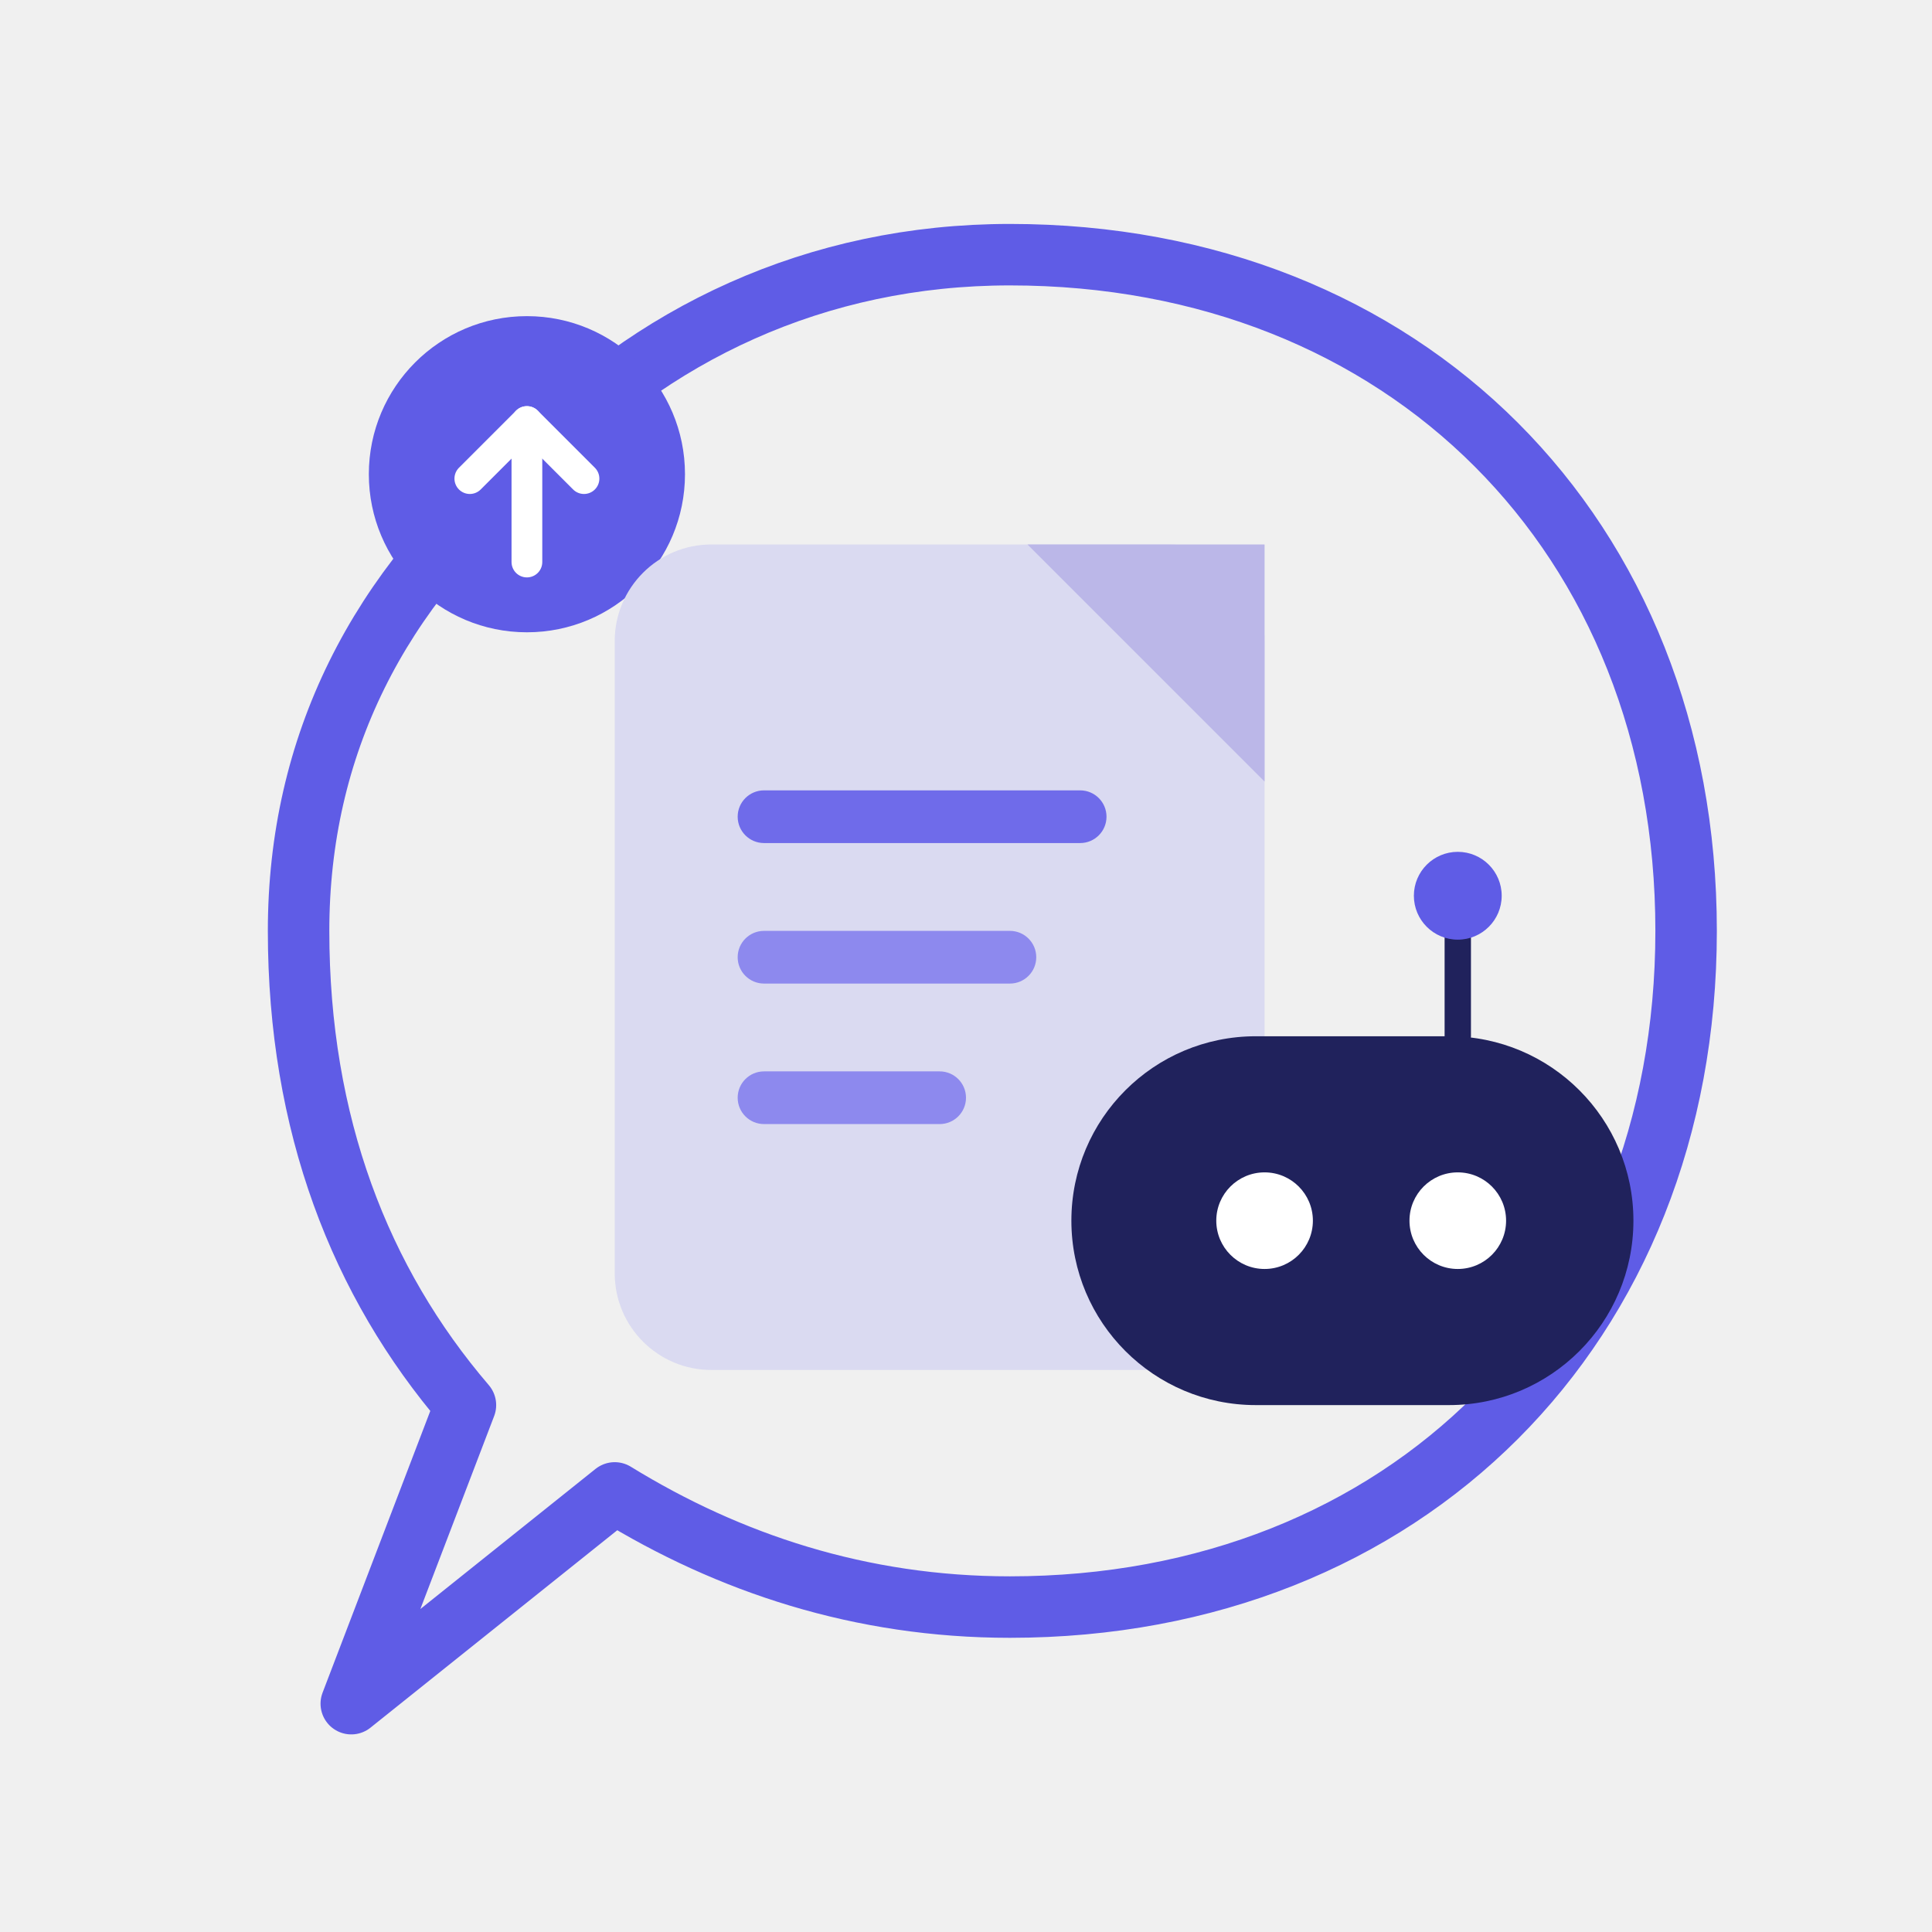
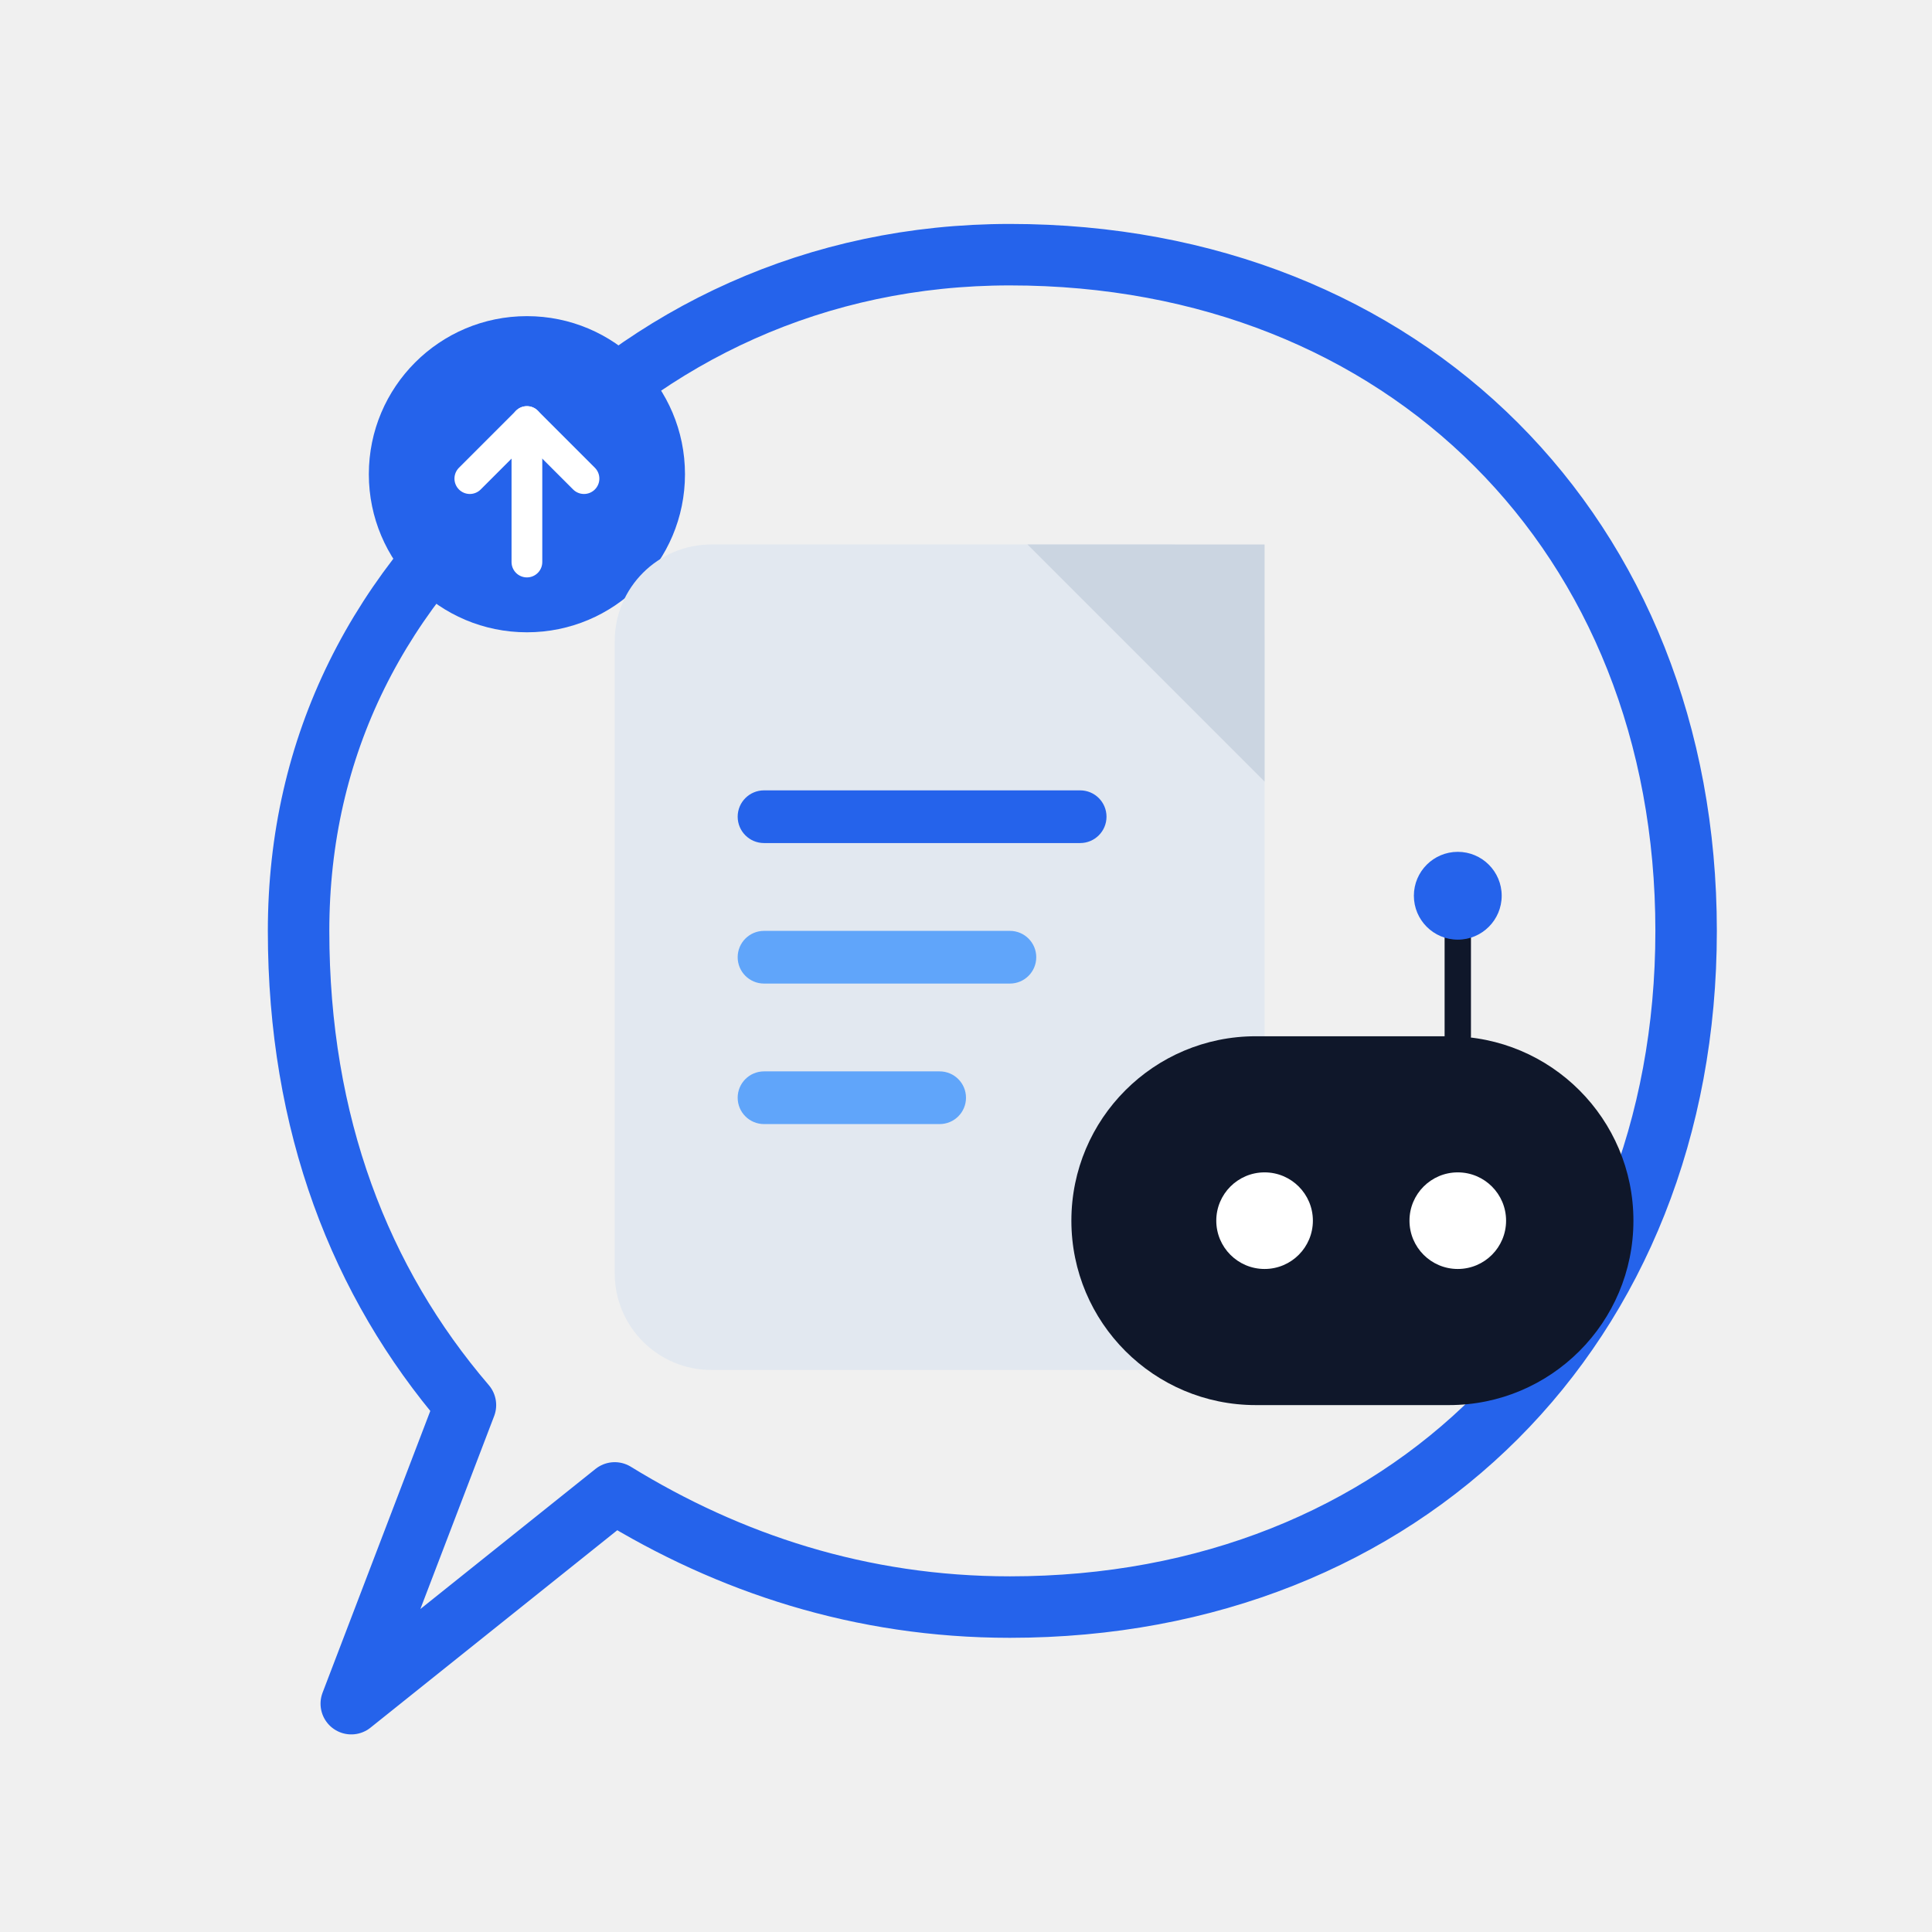
<svg xmlns="http://www.w3.org/2000/svg" width="220" height="220" viewBox="0 0 220 220" fill="none">
-   <path d="M60 53            C74 38 93 29 115 29            C160 29 192 61 192 106            C192 151 160 183 115 183            C98 183 83 178 70 170            L40 194            L53 160            C41 146 34 128 34 106            C34 85 43 67 60 53Z" stroke="#5F5CE6" stroke-width="7" stroke-linecap="round" stroke-linejoin="round" />
-   <circle cx="60" cy="54" r="18" fill="#5F5CE6" />
+   <path d="M60 53            C74 38 93 29 115 29            C160 29 192 61 192 106            C192 151 160 183 115 183            C98 183 83 178 70 170            L40 194            L53 160            C41 146 34 128 34 106            C34 85 43 67 60 53Z" stroke="#2563EB" stroke-width="7" stroke-linecap="round" stroke-linejoin="round" />
+   <circle cx="60" cy="54" r="18" fill="#2563EB" />
  <path d="M60 64V48" stroke="#FFFFFF" stroke-width="3.5" stroke-linecap="round" />
  <path d="M53.5 54.5L60 48L66.5 54.5" stroke="#FFFFFF" stroke-width="3.5" stroke-linecap="round" stroke-linejoin="round" />
-   <rect x="70" y="62" width="74" height="94" rx="11" fill="#DADAF1" />
-   <path d="M117 62H144V89L117 62Z" fill="#BBB7E8" />
-   <rect x="84" y="90" width="42" height="6" rx="3" fill="#6F6BEA" />
-   <rect x="84" y="106" width="34" height="6" rx="3" fill="#8D89EE" />
-   <rect x="84" y="122" width="26" height="6" rx="3" fill="#8D89EE" />
-   <rect x="122" y="118" width="64" height="42" rx="21" fill="#20225C" />
+   <rect x="70" y="62" width="74" height="94" rx="11" fill="#E2E8F0" />
+   <path d="M117 62H144V89L117 62Z" fill="#CBD5E1" />
+   <rect x="84" y="90" width="42" height="6" rx="3" fill="#2563EB" />
+   <rect x="84" y="106" width="34" height="6" rx="3" fill="#60A5FA" />
+   <rect x="84" y="122" width="26" height="6" rx="3" fill="#60A5FA" />
+   <rect x="122" y="118" width="64" height="42" rx="21" fill="#0F172A" />
  <circle cx="144" cy="139" r="5.5" fill="#FFFFFF" />
  <circle cx="166" cy="139" r="5.5" fill="#FFFFFF" />
-   <path d="M166 118V105" stroke="#20225C" stroke-width="3" stroke-linecap="round" />
-   <circle cx="166" cy="102" r="5" fill="#5F5CE6" />
+   <path d="M166 118V105" stroke="#0F172A" stroke-width="3" stroke-linecap="round" />
+   <circle cx="166" cy="102" r="5" fill="#2563EB" />
</svg>
